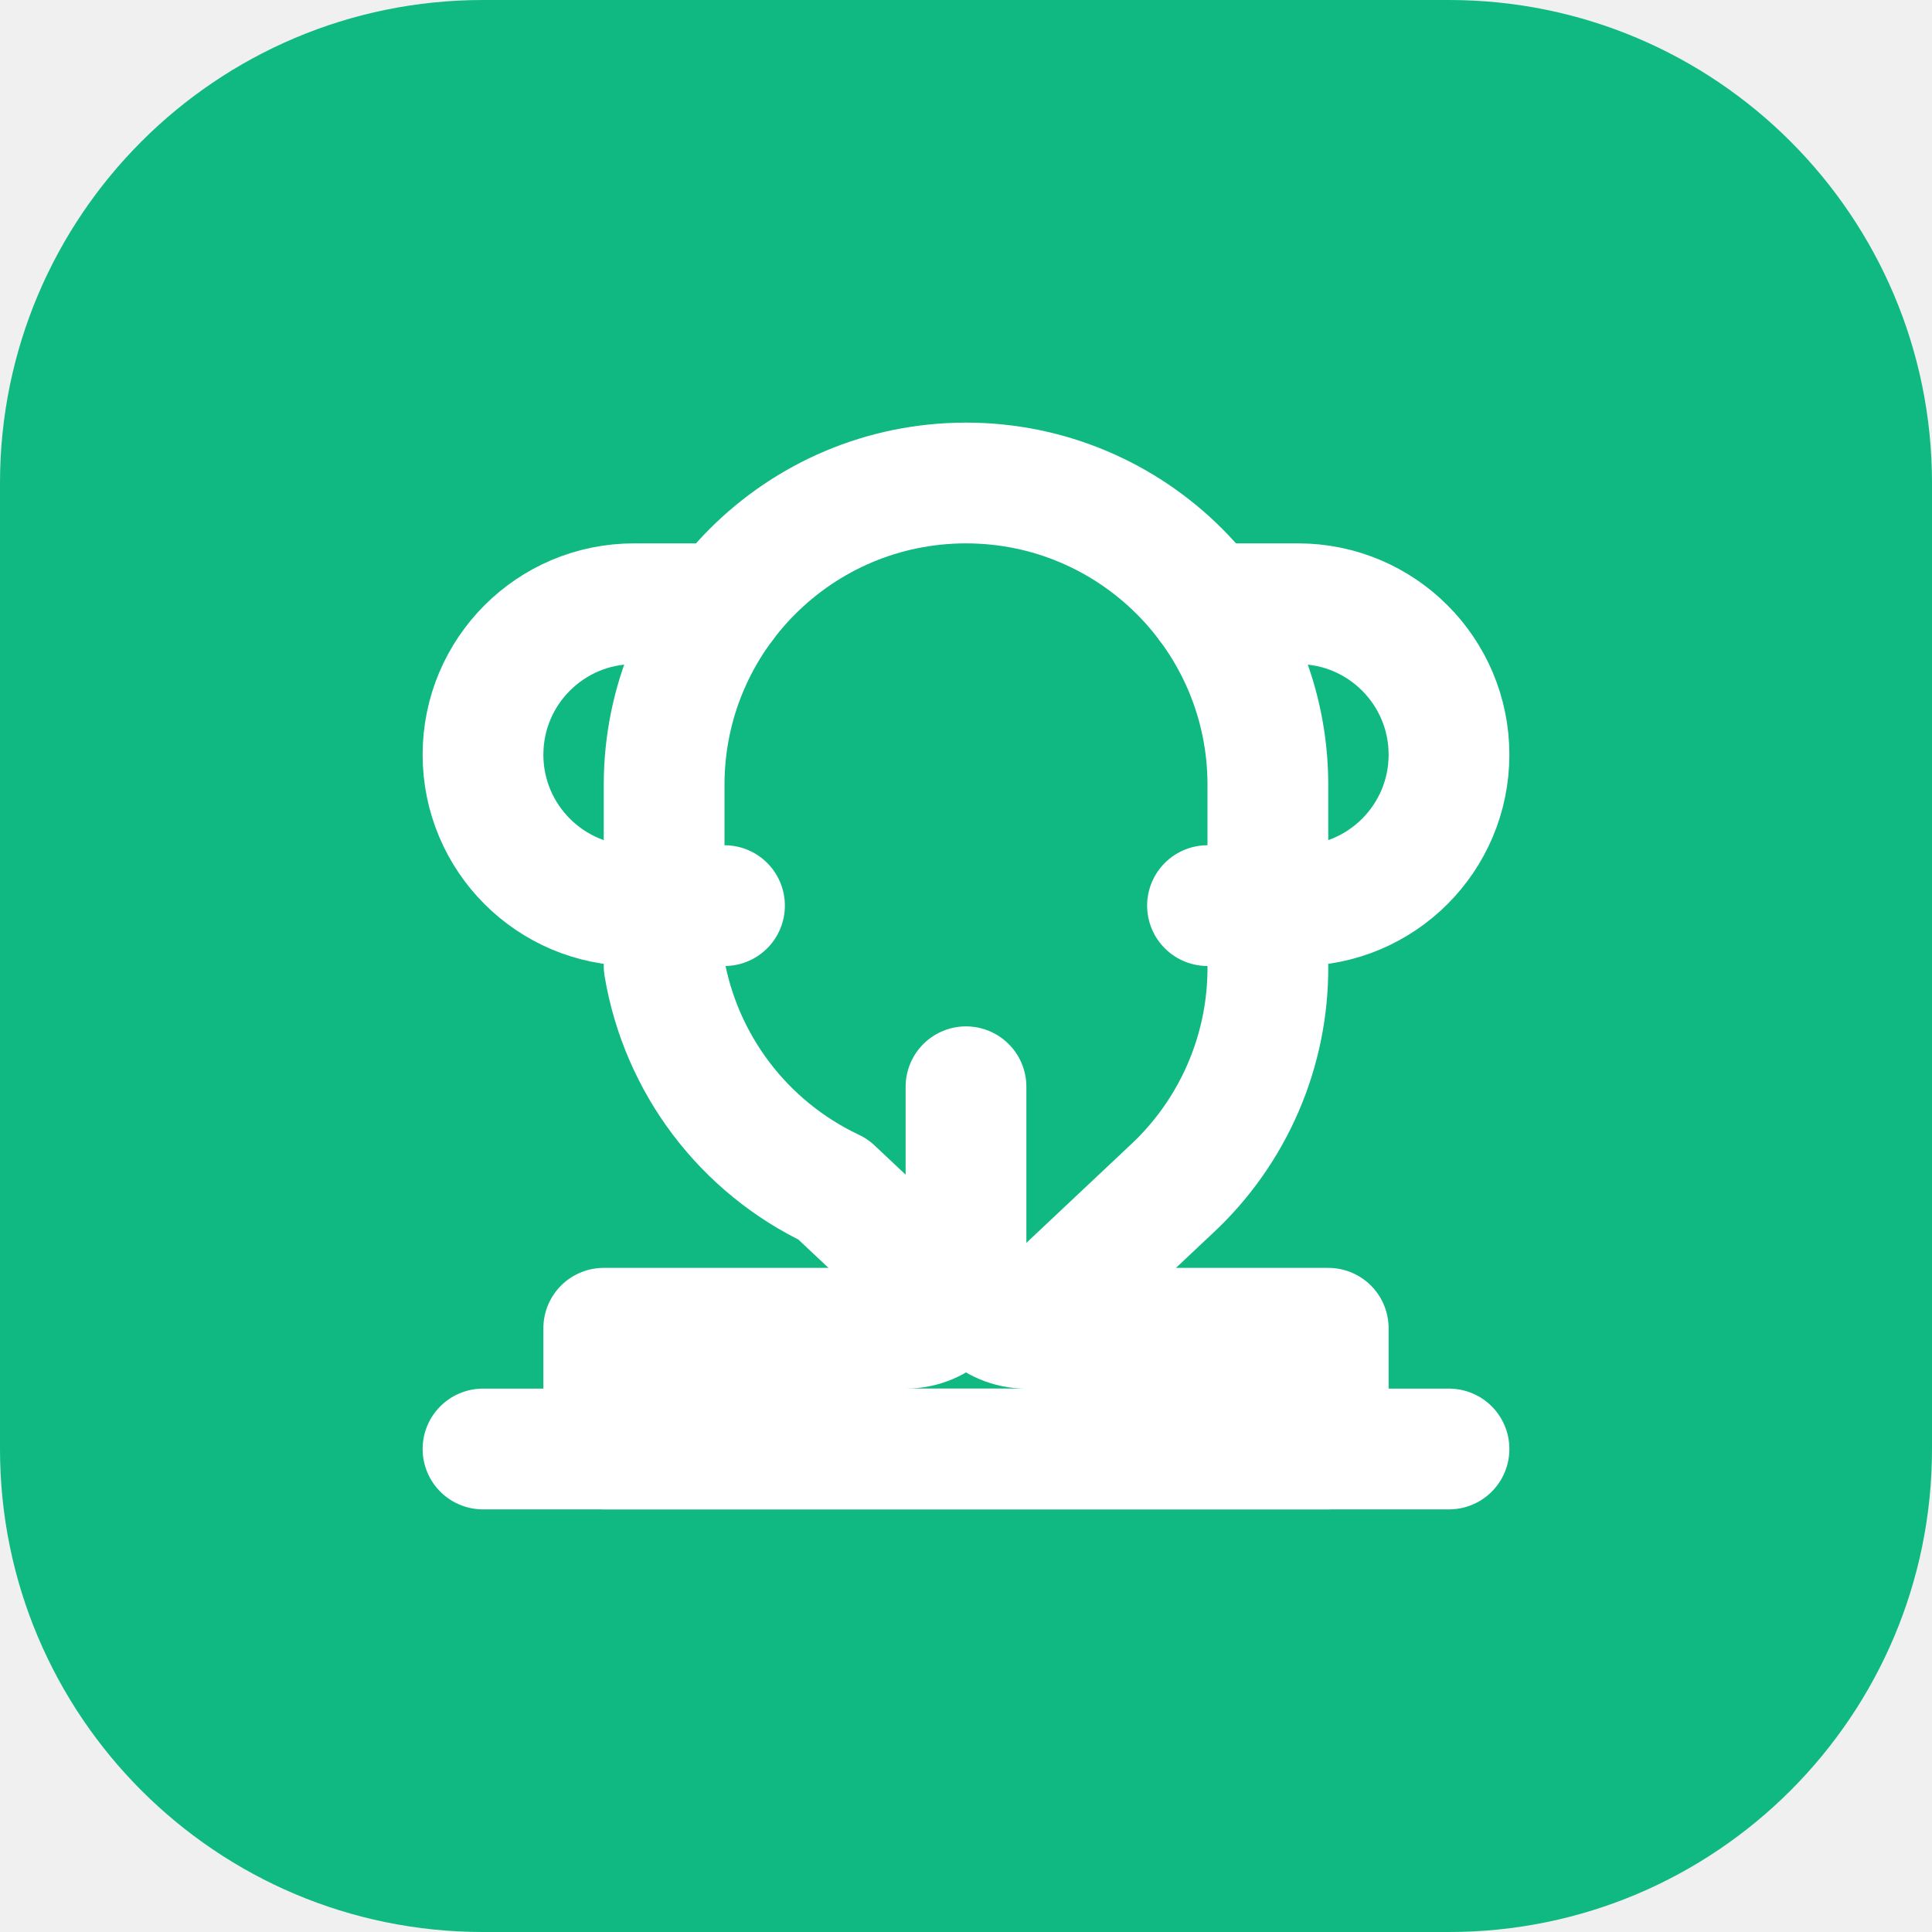
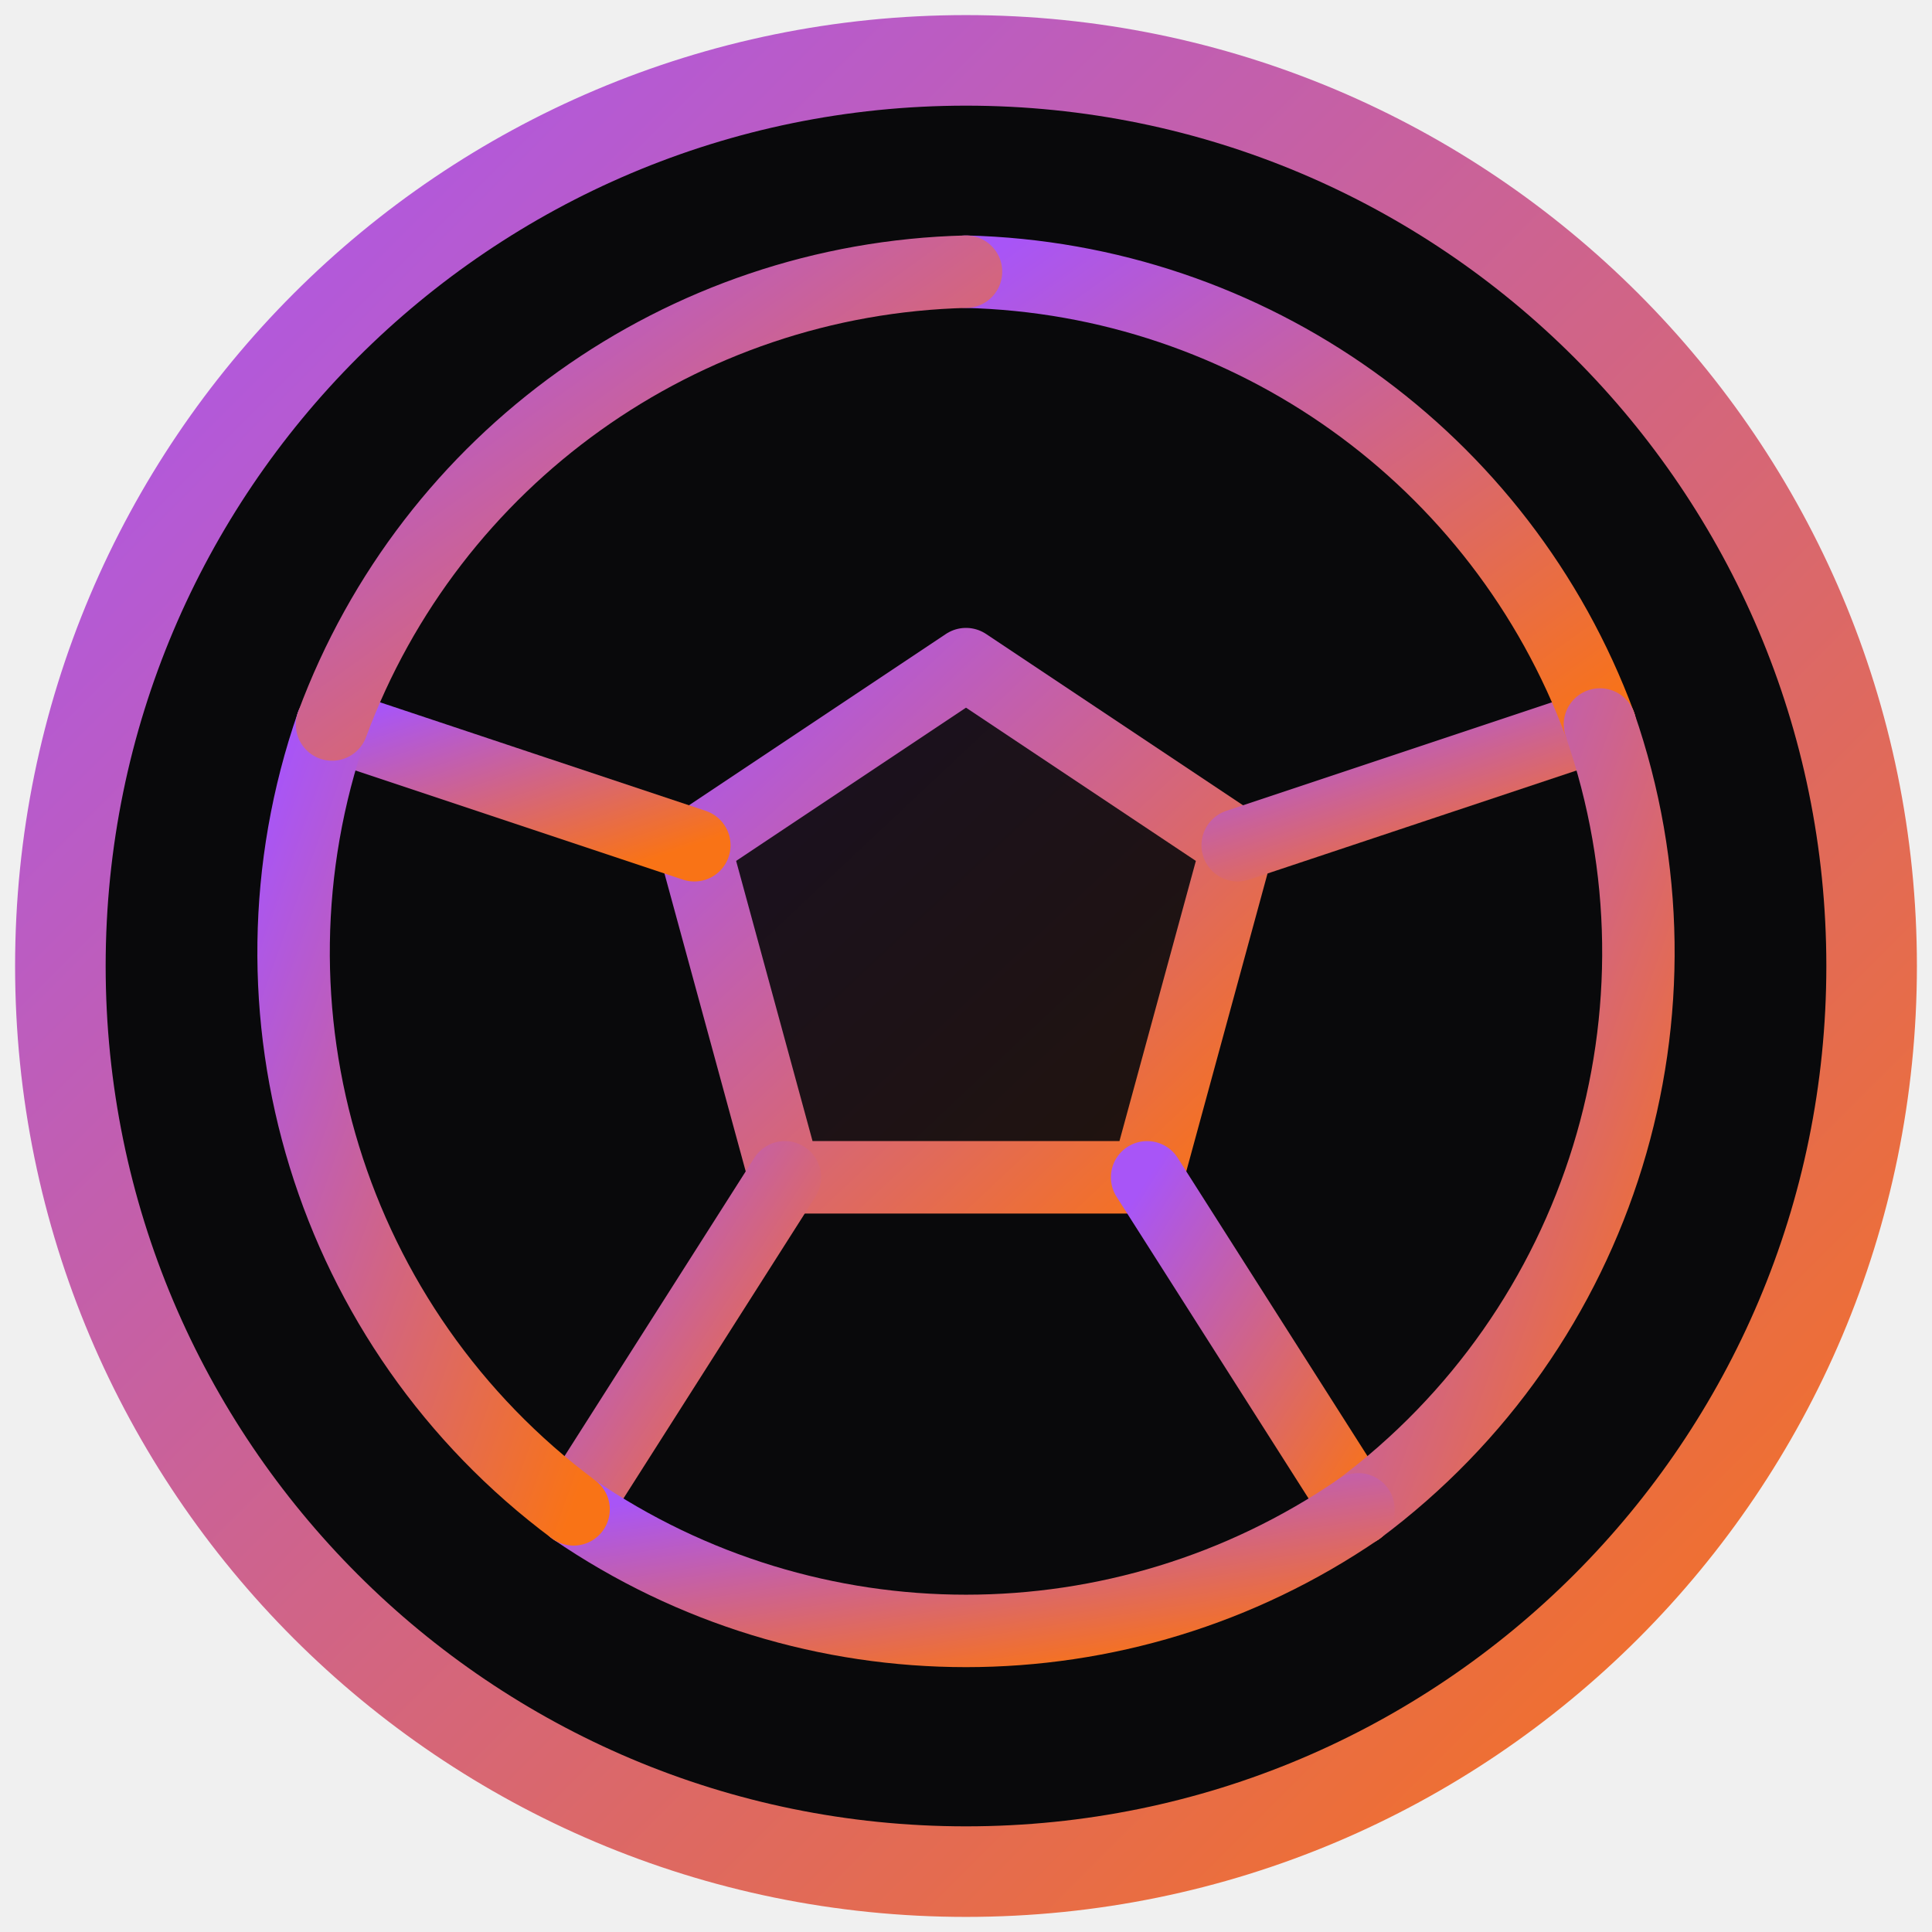
<svg xmlns="http://www.w3.org/2000/svg" viewBox="0 0 32 32" width="32" height="32">
-   <rect width="32" height="32" rx="8" fill="#10b981" />
-   <g transform="translate(6, 6)" stroke="white" stroke-width="2" stroke-linecap="round" stroke-linejoin="round" fill="none">
-     <path d="M6 9H4.5a2.5 2.5 0 0 1 0-5H6" />
-     <path d="M14 9h1.5a2.5 2.5 0 0 0 0-5H14" />
-     <path d="M2 18h16" />
-     <path d="M10 12v3a1 1 0 0 1-1 1H4v2h12v-2h-5a1 1 0 0 1-1-1v-3" />
-     <path d="M10 2A5 5 0 0 1 15 7v3a5 5 0 0 1-1.6 3.7l-1.7 1.6a1.5 1.5 0 0 1-2.2 0l-1.7-1.6A5 5 0 0 1 5 10V7a5 5 0 0 1 5-5z" />
+   <defs>
+     <linearGradient id="neonGrad" x1="0%" y1="0%" x2="100%" y2="100%">
+       <stop offset="0%" stop-color="#a855f7" />
+       <stop offset="100%" stop-color="#f97316" />
+     </linearGradient>
+   </defs>
+   <circle cx="16" cy="16" r="15" fill="#09090b" stroke="url(#neonGrad)" stroke-width="1.5" />
+   <g stroke="url(#neonGrad)" stroke-width="1.2" stroke-linecap="round" stroke-linejoin="round" fill="none">
+     <polygon points="16,11 20.5,14 19,19.5 13,19.5 11.5,14" fill="url(#neonGrad)" fill-opacity="0.1" />
+     <line x1="16" y1="11" x2="16" y2="4.5" />
+     <line x1="20.5" y1="14" x2="26.5" y2="12" />
+     <line x1="19" y1="19.5" x2="22.5" y2="25" />
+     <line x1="13" y1="19.5" x2="9.5" y2="25" />
+     <line x1="11.5" y1="14" x2="5.5" y2="12" />
+     <path d="M 16 4.5 A 11.5 11.5 0 0 1 26.5 12" />
+     <path d="M 26.5 12 A 11.5 11.5 0 0 1 22.5 25" />
+     <path d="M 22.5 25 A 11.5 11.5 0 0 1 9.5 25" />
+     <path d="M 9.5 25 A 11.5 11.5 0 0 1 5.5 12" />
+     <path d="M 5.5 12 A 11.5 11.5 0 0 1 16 4.5" />
  </g>
</svg>
